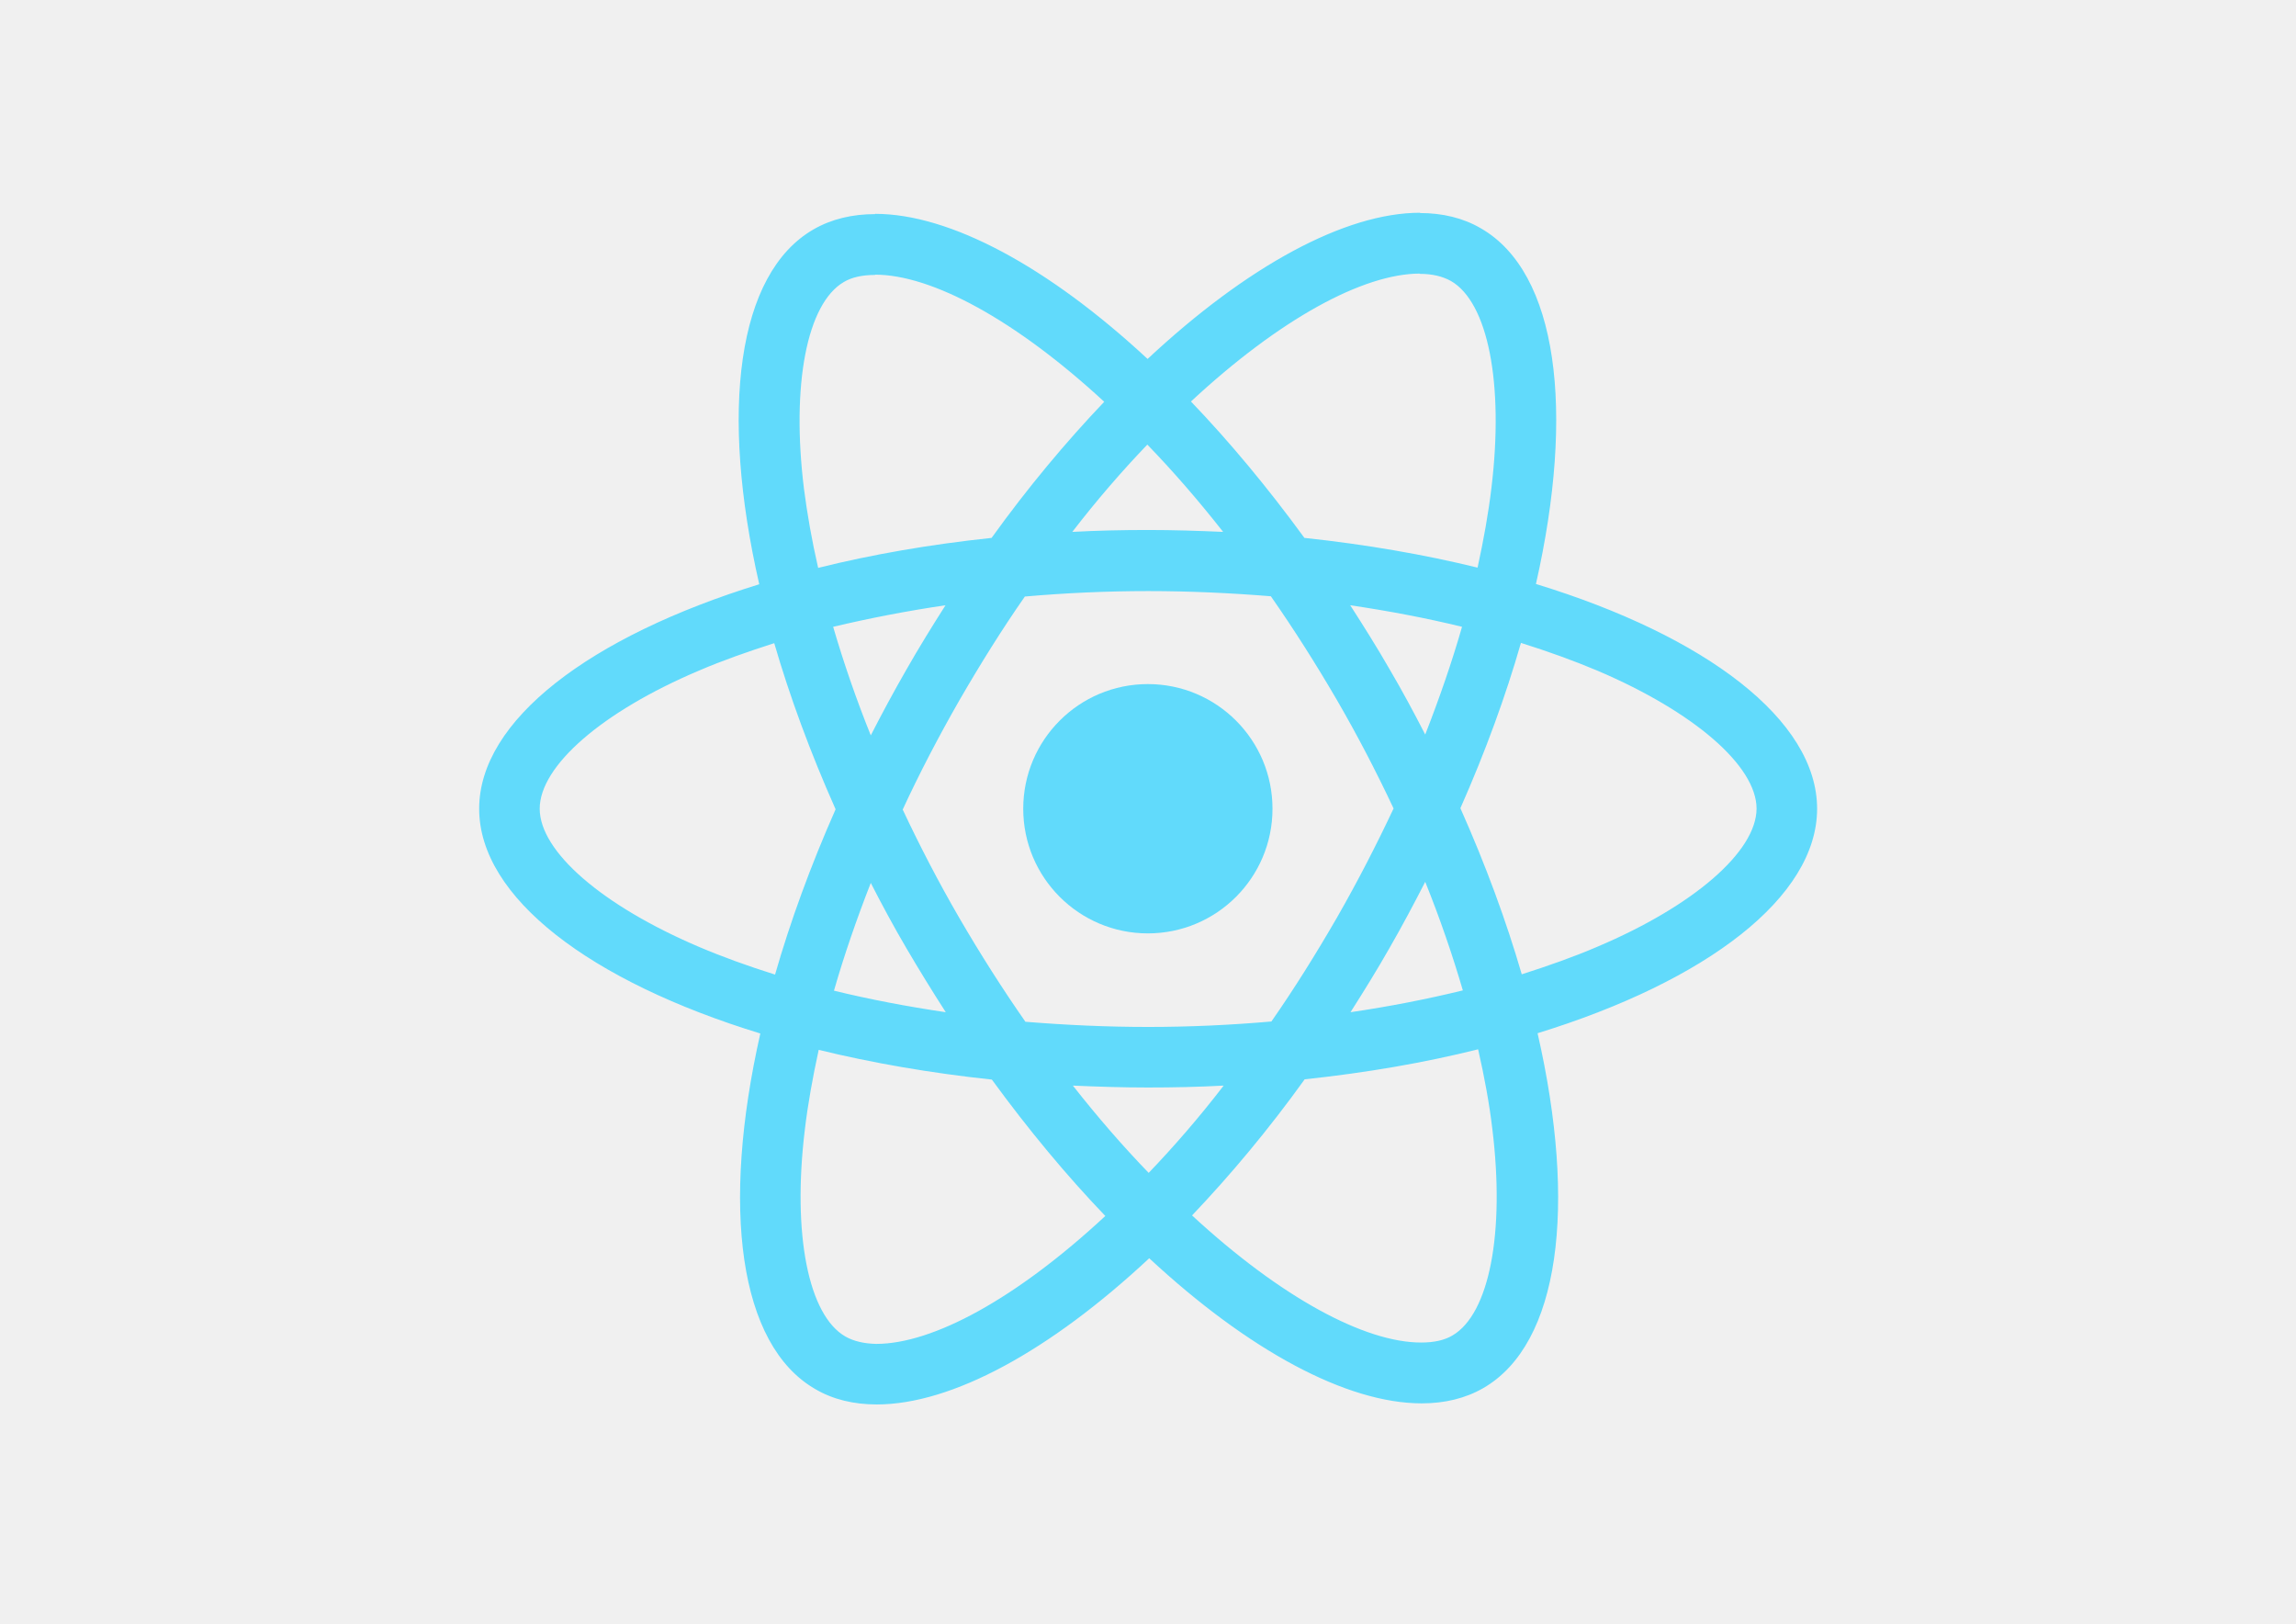
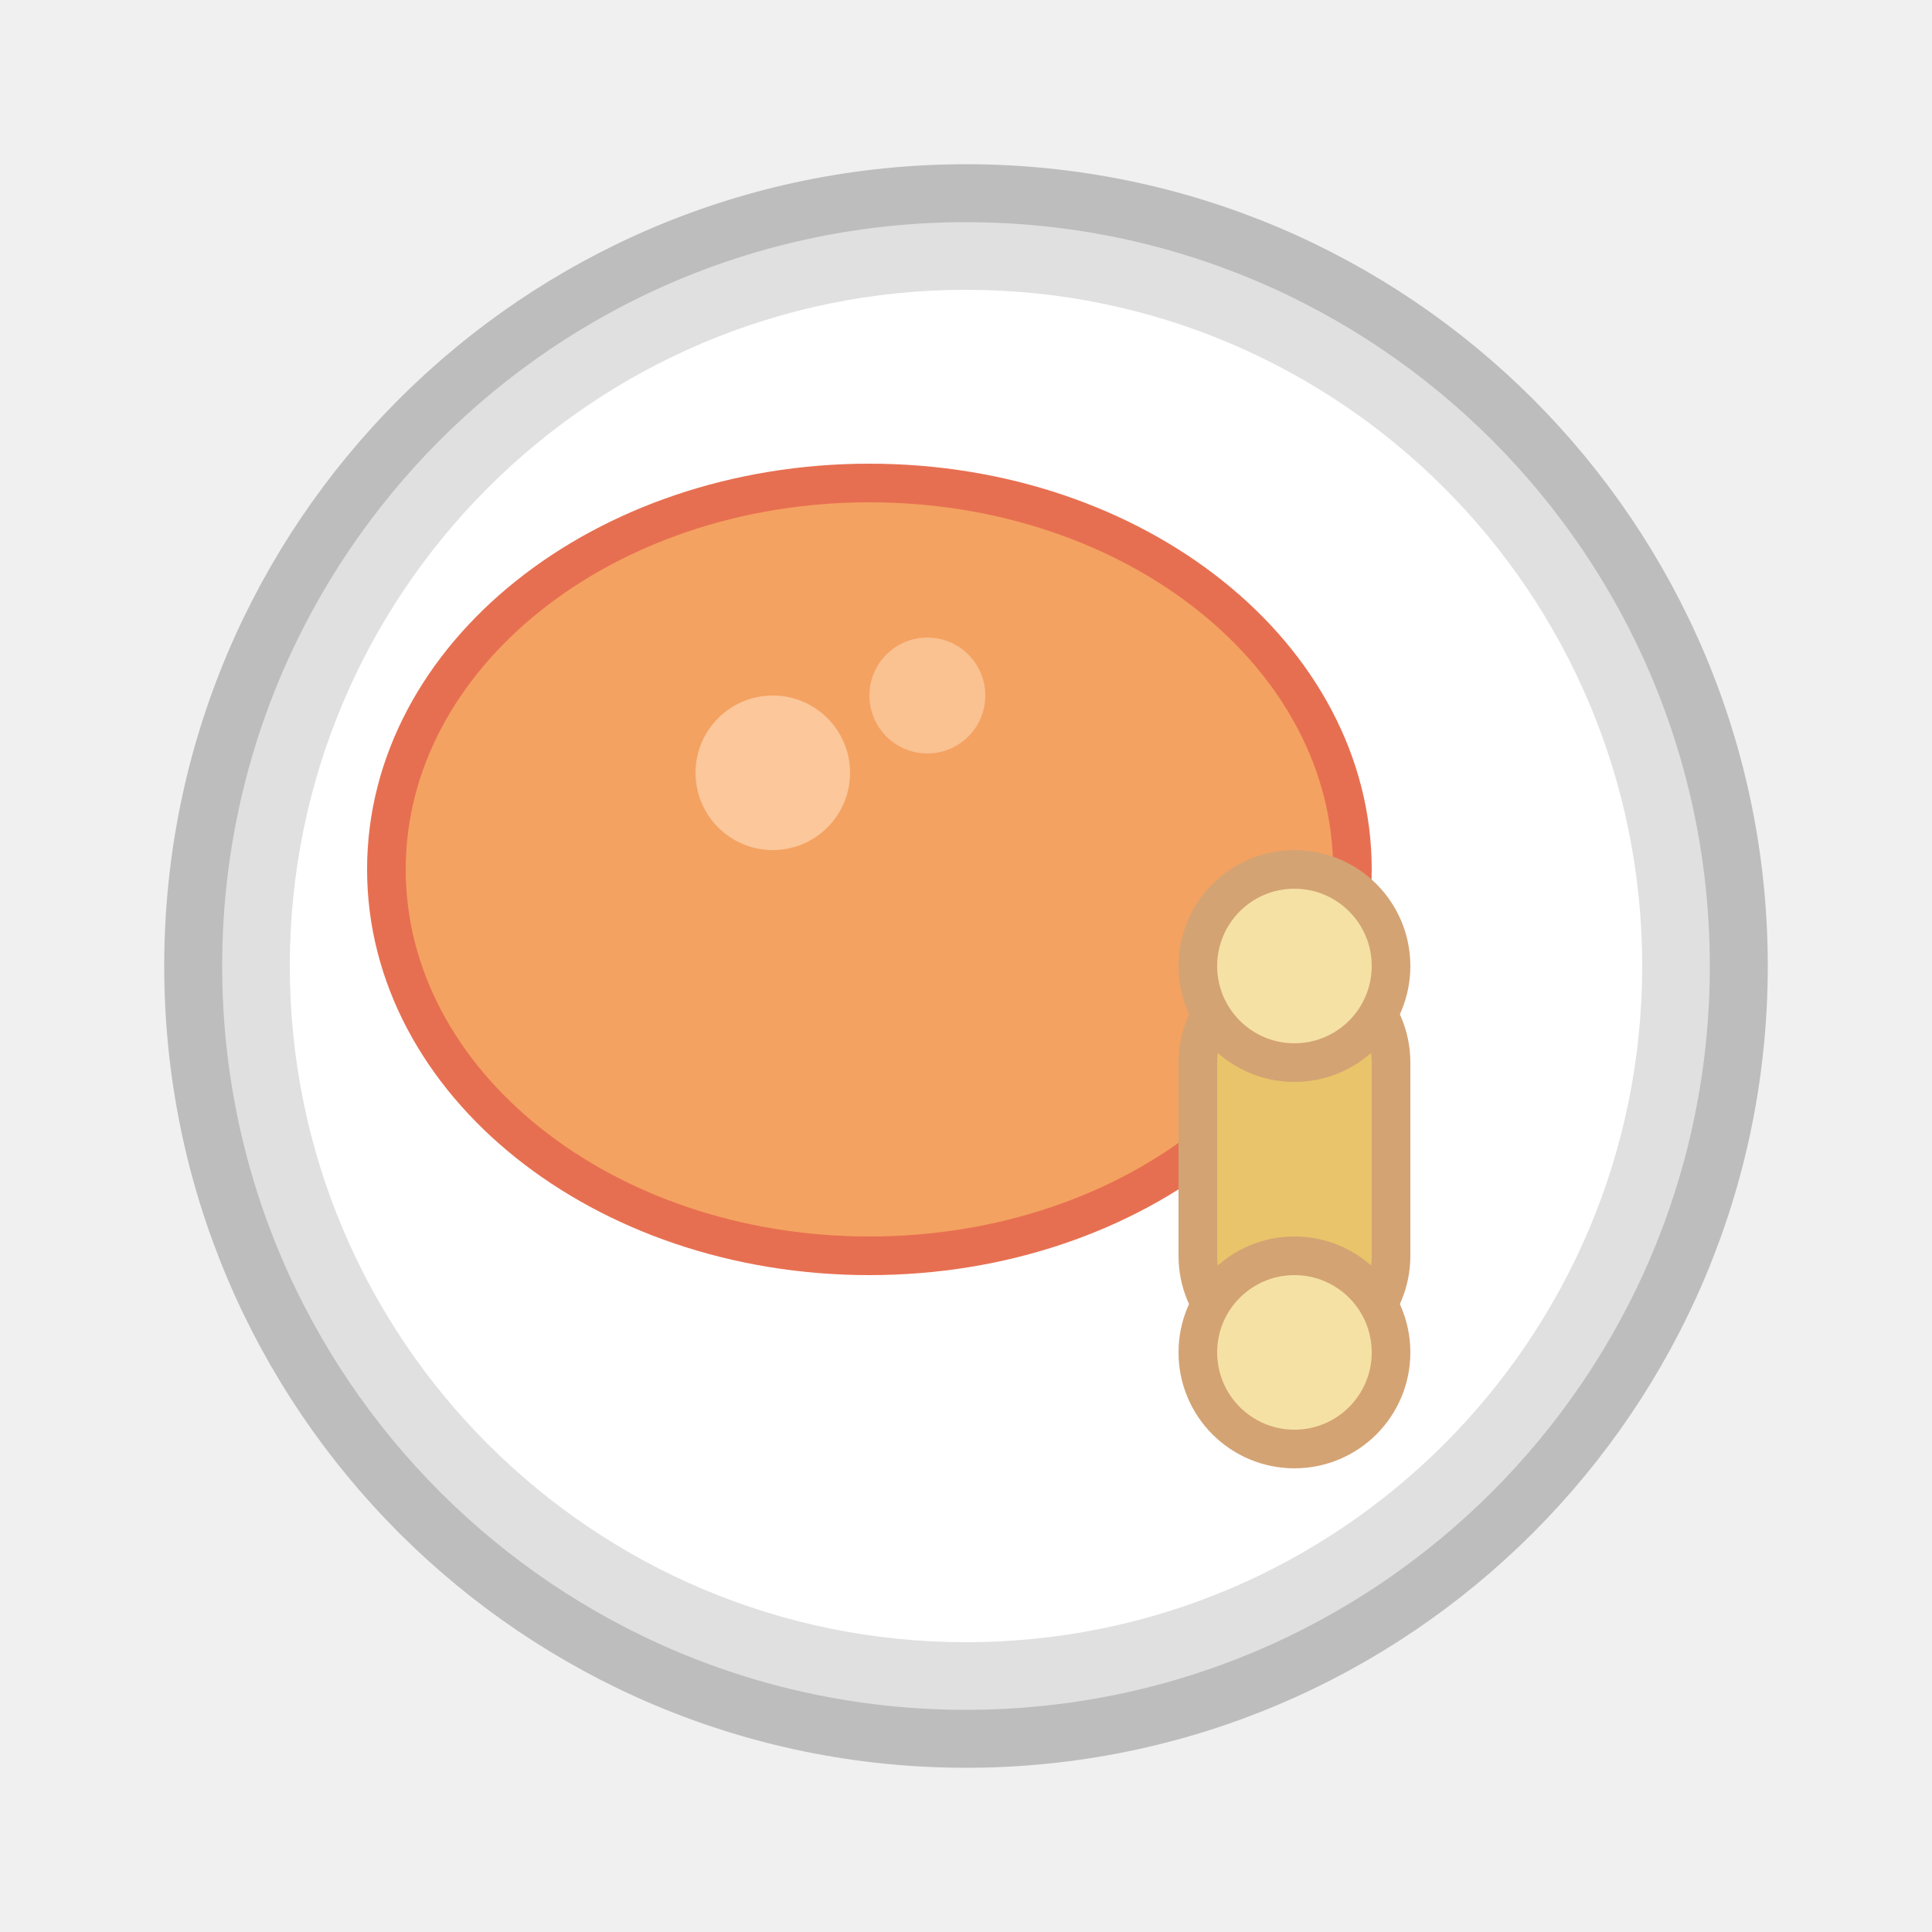
- <svg xmlns="http://www.w3.org/2000/svg" viewBox="0 0 841.9 595.3">
-   <g fill="#61DAFB">
-     <path d="M666.3 296.5c0-32.5-40.7-63.3-103.1-82.4 14.4-63.6 8-114.2-20.2-130.4-6.5-3.8-14.1-5.6-22.4-5.6v22.3c4.6 0 8.3.9 11.4 2.6 13.6 7.8 19.5 37.5 14.9 75.7-1.1 9.4-2.9 19.3-5.1 29.4-19.6-4.8-41-8.5-63.5-10.9-13.5-18.5-27.5-35.3-41.6-50 32.6-30.3 63.2-46.9 84-46.9V78c-27.5 0-63.5 19.6-99.9 53.6-36.4-33.8-72.4-53.2-99.9-53.2v22.3c20.7 0 51.4 16.5 84 46.6-14 14.7-28 31.4-41.3 49.9-22.6 2.4-44 6.1-63.6 11-2.3-10-4-19.7-5.2-29-4.7-38.2 1.1-67.9 14.6-75.8 3-1.8 6.9-2.6 11.5-2.6V78.5c-8.4 0-16 1.8-22.6 5.6-28.1 16.2-34.4 66.7-19.9 130.1-62.2 19.2-102.7 49.9-102.7 82.3 0 32.5 40.7 63.3 103.1 82.4-14.4 63.6-8 114.2 20.2 130.4 6.5 3.8 14.1 5.6 22.5 5.6 27.5 0 63.5-19.6 99.9-53.6 36.4 33.8 72.4 53.2 99.9 53.2 8.4 0 16-1.8 22.6-5.6 28.1-16.2 34.4-66.7 19.9-130.1 62-19.1 102.5-49.9 102.5-82.3zm-130.2-66.7c-3.7 12.9-8.3 26.2-13.5 39.5-4.1-8-8.4-16-13.1-24-4.6-8-9.5-15.8-14.4-23.4 14.2 2.1 27.9 4.7 41 7.9zm-45.8 106.5c-7.8 13.5-15.8 26.3-24.1 38.2-14.9 1.3-30 2-45.2 2-15.1 0-30.2-.7-45-1.9-8.3-11.9-16.4-24.6-24.2-38-7.6-13.1-14.5-26.4-20.8-39.8 6.2-13.4 13.2-26.8 20.7-39.9 7.8-13.5 15.8-26.3 24.1-38.2 14.9-1.3 30-2 45.2-2 15.1 0 30.2.7 45 1.9 8.3 11.9 16.4 24.6 24.2 38 7.6 13.1 14.5 26.4 20.8 39.8-6.3 13.4-13.2 26.8-20.7 39.9zm32.3-13c5.4 13.4 10 26.8 13.8 39.8-13.1 3.2-26.9 5.9-41.2 8 4.9-7.7 9.8-15.6 14.4-23.7 4.6-8 8.9-16.1 13-24.1zM421.2 430c-9.3-9.6-18.6-20.3-27.8-32 9 .4 18.2.7 27.5.7 9.4 0 18.7-.2 27.8-.7-9 11.7-18.3 22.4-27.5 32zm-74.4-58.9c-14.2-2.1-27.9-4.7-41-7.9 3.7-12.9 8.3-26.2 13.5-39.5 4.1 8 8.4 16 13.1 24 4.7 8 9.5 15.8 14.4 23.4zM420.7 163c9.3 9.6 18.6 20.3 27.8 32-9-.4-18.2-.7-27.5-.7-9.4 0-18.7.2-27.8.7 9-11.7 18.3-22.4 27.5-32zm-74 58.9c-4.9 7.7-9.8 15.6-14.4 23.7-4.6 8-8.9 16-13 24-5.4-13.4-10-26.8-13.8-39.8 13.1-3.1 26.9-5.8 41.2-7.9zm-90.5 125.2c-35.4-15.1-58.3-34.9-58.3-50.6 0-15.7 22.9-35.6 58.3-50.6 8.6-3.7 18-7 27.7-10.1 5.7 19.6 13.2 40 22.5 60.9-9.2 20.8-16.6 41.1-22.2 60.6-9.9-3.1-19.3-6.5-28-10.2zM310 490c-13.6-7.8-19.5-37.5-14.9-75.7 1.1-9.4 2.9-19.3 5.1-29.4 19.6 4.8 41 8.5 63.5 10.9 13.5 18.5 27.5 35.3 41.6 50-32.6 30.3-63.2 46.9-84 46.9-4.5-.1-8.3-1-11.3-2.7zm237.2-76.2c4.7 38.2-1.1 67.9-14.6 75.8-3 1.8-6.9 2.6-11.5 2.6-20.7 0-51.4-16.5-84-46.6 14-14.7 28-31.4 41.3-49.9 22.6-2.4 44-6.1 63.6-11 2.3 10.1 4.1 19.8 5.2 29.1zm38.5-66.7c-8.6 3.7-18 7-27.7 10.1-5.7-19.6-13.2-40-22.5-60.9 9.2-20.8 16.6-41.1 22.2-60.6 9.9 3.1 19.3 6.5 28.1 10.2 35.4 15.1 58.3 34.9 58.3 50.6-.1 15.7-23 35.6-58.4 50.6zM320.8 78.4z" />
-     <circle cx="420.9" cy="296.5" r="45.7" />
-     <path d="M520.5 78.1z" />
-   </g>
+ <svg xmlns="http://www.w3.org/2000/svg" width="100" height="100" viewBox="0 0 100 100" fill="none">
+   <circle cx="50" cy="50" r="40" fill="#E0E0E0" stroke="#BDBDBD" stroke-width="3" />
+   <circle cx="50" cy="50" r="35" fill="#FFFFFF" />
+   <ellipse cx="45" cy="45" rx="25" ry="20" fill="#F4A261" stroke="#E76F51" stroke-width="2" />
+   <circle cx="40" cy="40" r="4" fill="#FFDFC1" opacity="0.6" />
+   <circle cx="48" cy="36" r="3" fill="#FFDFC1" opacity="0.5" />
+   <rect x="62" y="50" width="10" height="20" rx="5" fill="#E9C46A" stroke="#D4A373" stroke-width="2" />
+   <circle cx="67" cy="70" r="5" fill="#F5E1A4" stroke="#D4A373" stroke-width="2" />
+   <circle cx="67" cy="50" r="5" fill="#F5E1A4" stroke="#D4A373" stroke-width="2" />
</svg>
